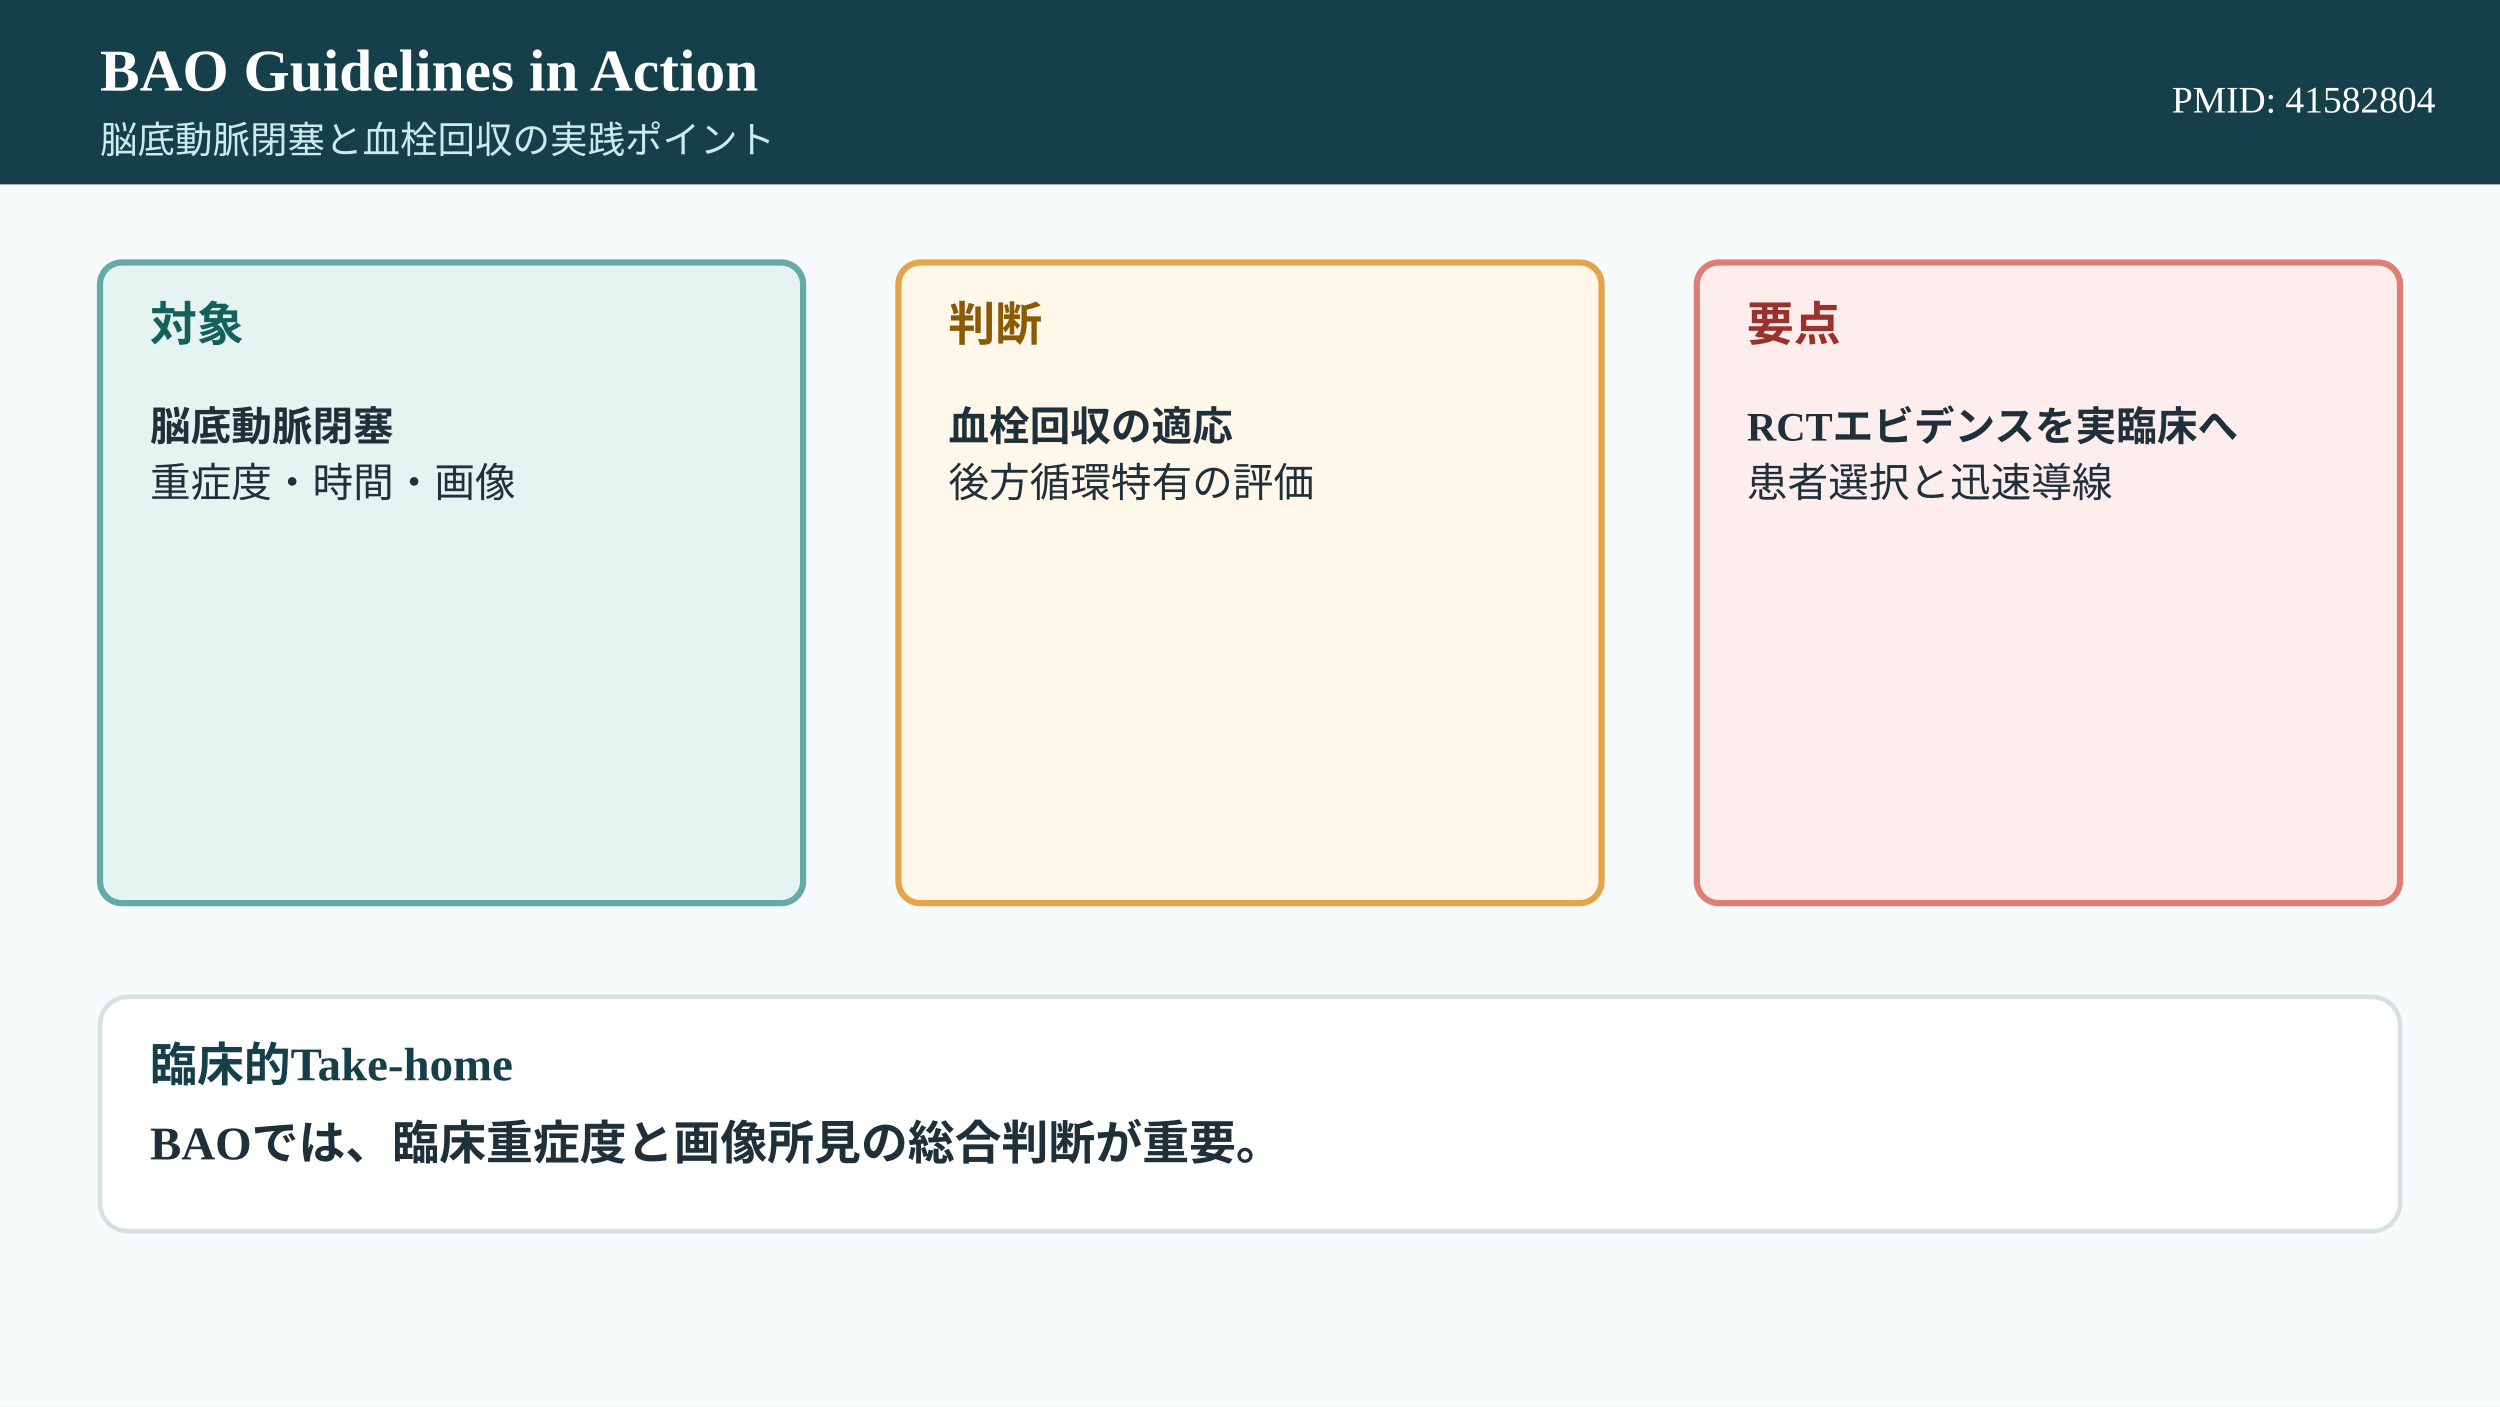
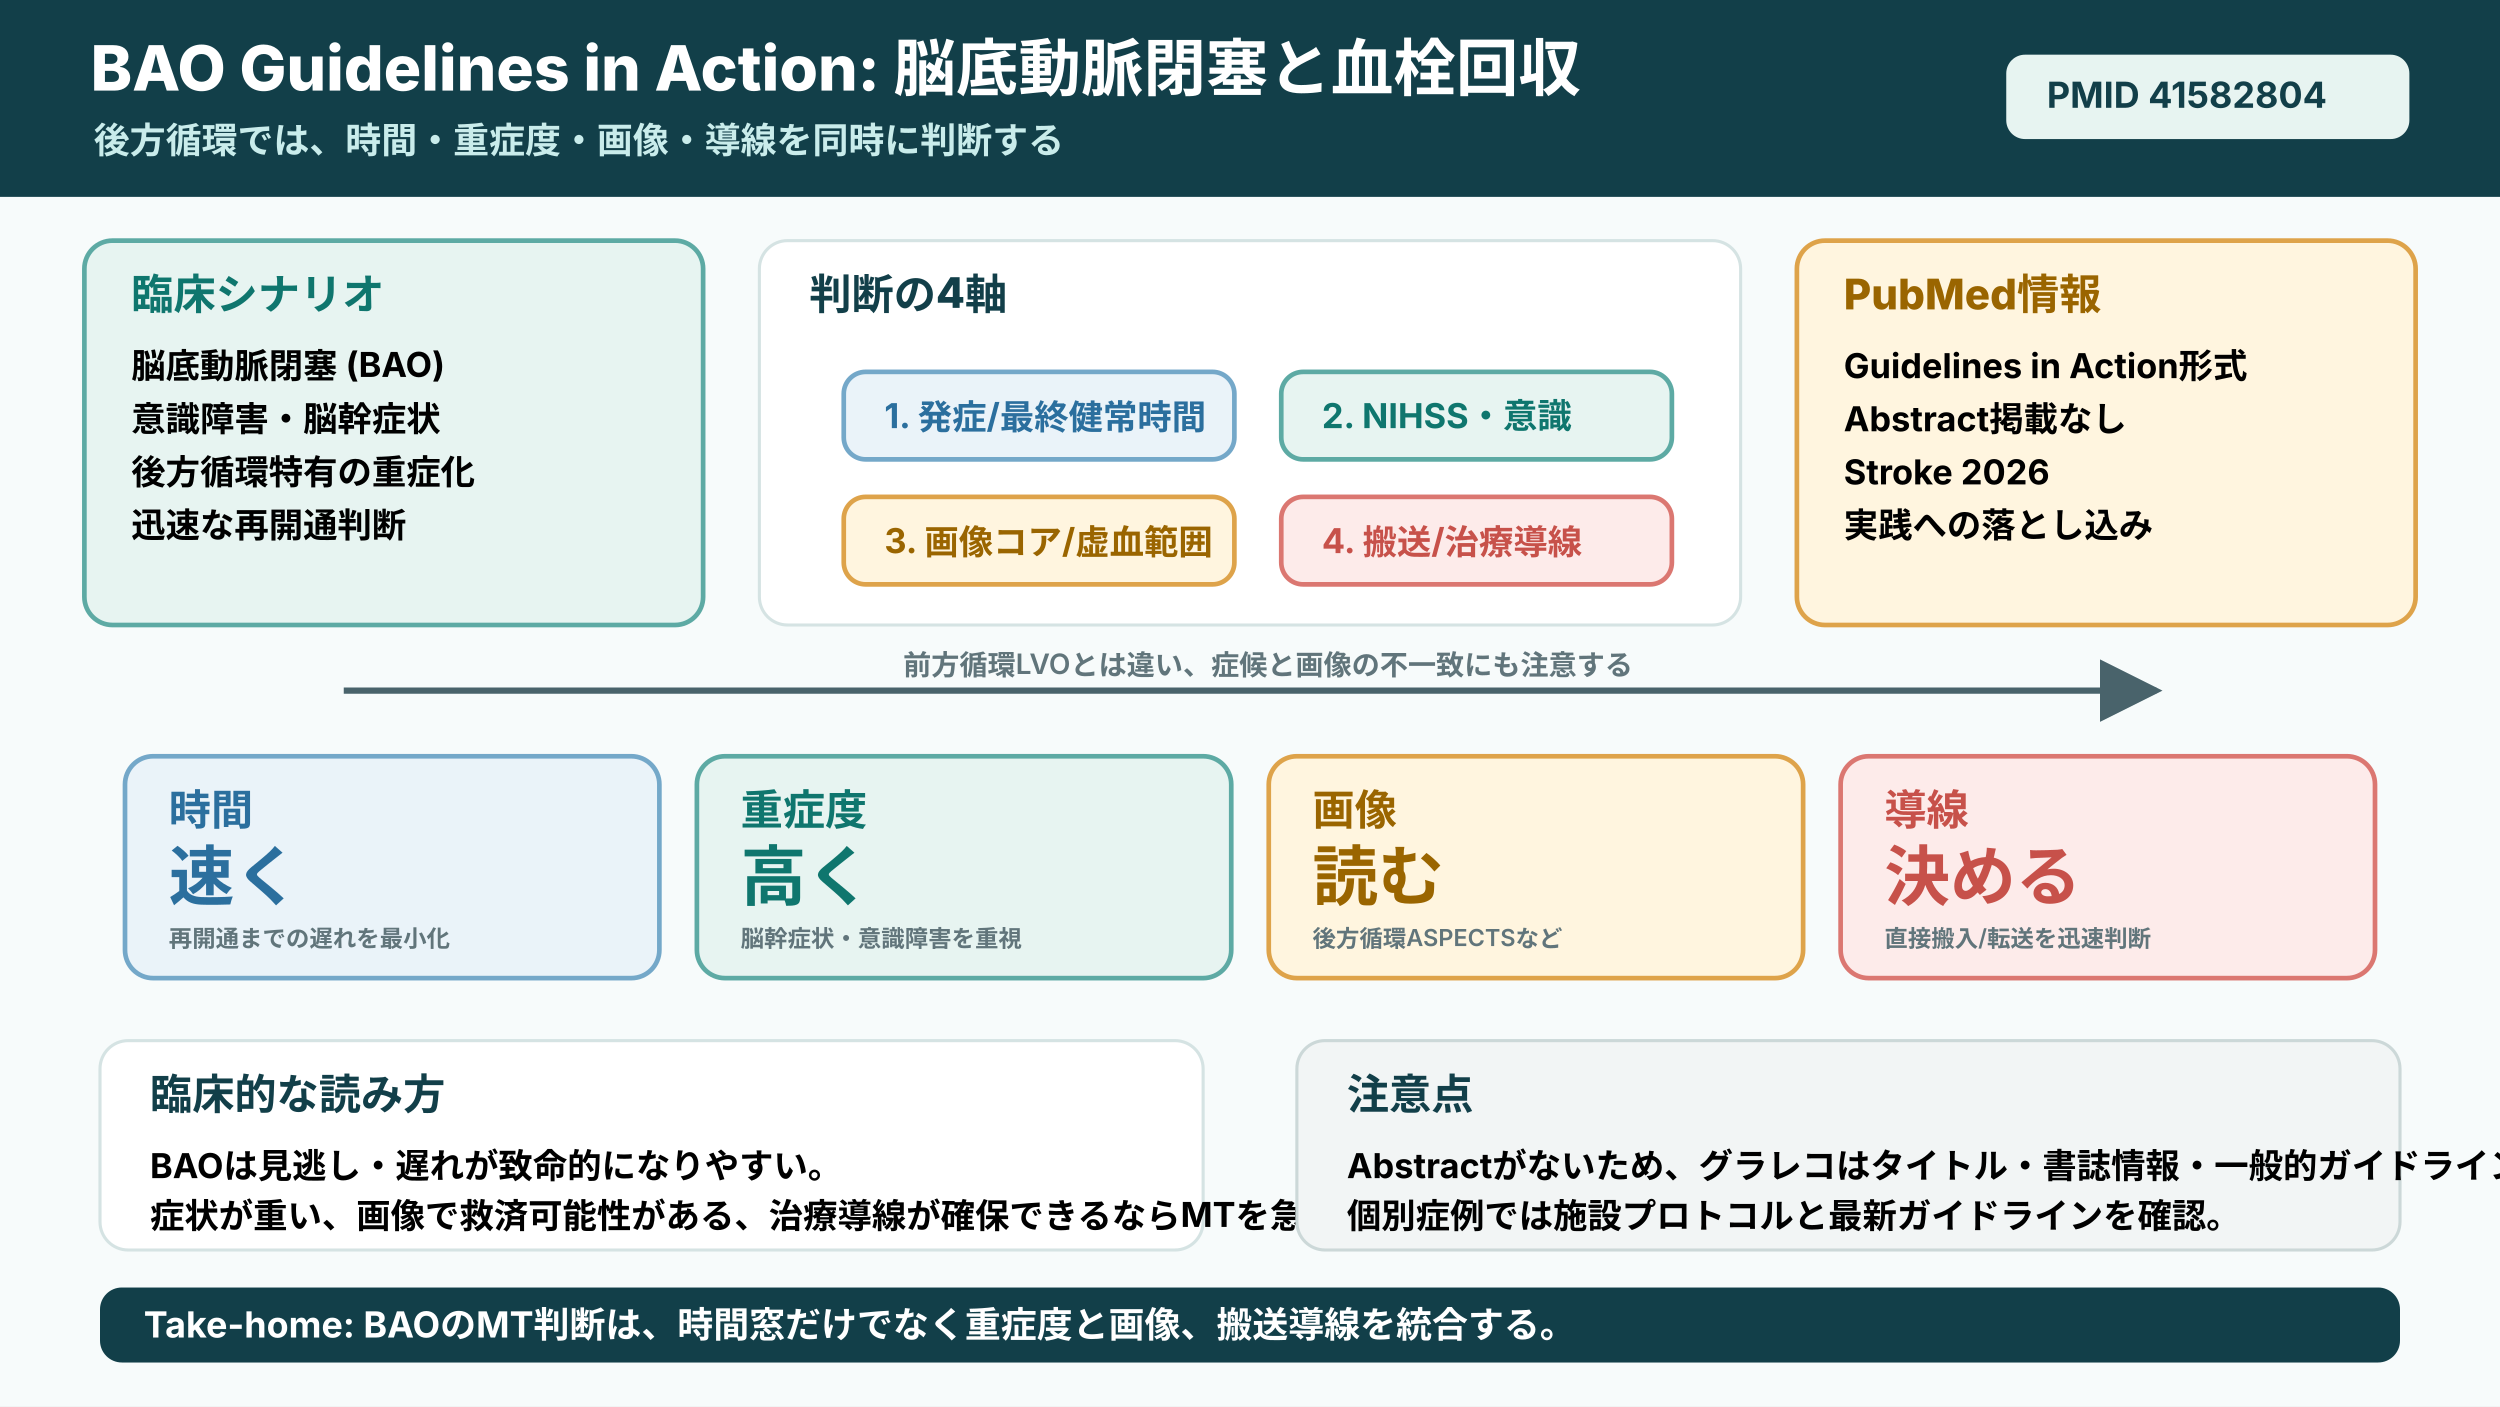
- <svg xmlns="http://www.w3.org/2000/svg" width="1600" height="900">
-   <rect width="1600" height="900" fill="#f7fbfb" />
-   <rect width="1600" height="118" fill="#153f4a" />
-   <text x="64" y="58" font-size="38" fill="#fff" font-weight="800">BAO Guidelines in Action</text>
-   <text x="64" y="98" font-size="24" fill="#ccebed">脳底動脈閉塞と血栓回収の実践ポイント</text>
-   <text x="1390" y="72" font-size="24" fill="#fff">PMID: 41582804</text>
-   <rect x="64" y="168" width="450" height="410" rx="14" fill="#e6f4f1" stroke="#64aaa5" stroke-width="4" />
-   <rect x="575" y="168" width="450" height="410" rx="14" fill="#fff7ea" stroke="#e3a548" stroke-width="4" />
-   <rect x="1086" y="168" width="450" height="410" rx="14" fill="#fdeeed" stroke="#df7e74" stroke-width="4" />
-   <text x="96" y="218" font-size="30" fill="#12615b" font-weight="800">対象</text>
-   <text x="96" y="282" font-size="26" fill="#20303a" font-weight="700">脳底動脈閉塞</text>
-   <text x="96" y="318" font-size="26" fill="#20303a">重症度・時間・画像</text>
-   <text x="607" y="218" font-size="30" fill="#8b5a04" font-weight="800">判断</text>
-   <text x="607" y="282" font-size="26" fill="#20303a" font-weight="700">血栓回収の適応</text>
-   <text x="607" y="318" font-size="26" fill="#20303a">後方循環特有の評価</text>
-   <text x="1118" y="218" font-size="30" fill="#9a312c" font-weight="800">要点</text>
-   <text x="1118" y="282" font-size="26" fill="#20303a" font-weight="700">RCTエビデンスを実臨床へ</text>
-   <text x="1118" y="318" font-size="26" fill="#20303a">患者選択と迅速導線</text>
-   <rect x="64" y="638" width="1472" height="150" rx="18" fill="#fff" stroke="#d6e2e2" stroke-width="3" />
-   <text x="96" y="692" font-size="30" fill="#153f4a" font-weight="800">臨床的Take-home</text>
-   <text x="96" y="742" font-size="30" fill="#20303a" font-weight="700">BAOでは、臨床重症度と画像所見の総合判断が重要。</text>
+ <svg xmlns="http://www.w3.org/2000/svg" width="1600" height="900" viewBox="0 0 1600 900">
+   <defs>
+     <style>.bg{fill:#f7fbfb}.ink{fill:#17323a}.muted{fill:#61757b}.deep{fill:#123f49}.teal{fill:#0f766e}.blue{fill:#2b6f9e}.coral{fill:#c7514a}.amber{fill:#9a6500}.violet{fill:#6b5aa8}.title{font:800 40px -apple-system,BlinkMacSystemFont,"Hiragino Sans","Yu Gothic",sans-serif}.sub{font:700 23px -apple-system,BlinkMacSystemFont,"Hiragino Sans","Yu Gothic",sans-serif}.h{font:800 27px -apple-system,BlinkMacSystemFont,"Hiragino Sans","Yu Gothic",sans-serif}.t{font:650 22px -apple-system,BlinkMacSystemFont,"Hiragino Sans","Yu Gothic",sans-serif}.s{font:600 18px -apple-system,BlinkMacSystemFont,"Hiragino Sans","Yu Gothic",sans-serif}.xs{font:600 15px -apple-system,BlinkMacSystemFont,"Hiragino Sans","Yu Gothic",sans-serif}.num{font:850 42px -apple-system,BlinkMacSystemFont,"Hiragino Sans","Yu Gothic",sans-serif}.card{fill:#fff;stroke:#d5e3e3;stroke-width:2}.tealCard{fill:#e7f4f1;stroke:#5daaa4;stroke-width:3}.blueCard{fill:#eaf3f9;stroke:#74a8c9;stroke-width:3}.amberCard{fill:#fff5df;stroke:#dea34a;stroke-width:3}.coralCard{fill:#fdebea;stroke:#db7771;stroke-width:3}.violetCard{fill:#f0eef9;stroke:#9a8ec8;stroke-width:3}.grayCard{fill:#f2f5f5;stroke:#ccd8d8;stroke-width:2}</style>
+     <marker id="arrow" markerWidth="12" markerHeight="12" refX="10" refY="6" orient="auto">
+       <path d="M1,1 L11,6 L1,11 Z" fill="#49636b" />
+     </marker>
+   </defs>
+   <rect class="bg" width="1600" height="900" />
+   <rect x="0" y="0" width="1600" height="126" fill="#123f49" />
+   <text x="58" y="58" class="title" fill="#fff">BAO Guidelines in Action: 脳底動脈閉塞と血栓回収</text>
+   <text x="60" y="98" class="sub" fill="#c9eceb">後方循環では、時間・重症度・画像・導線を同時に判断する</text>
+   <rect x="1284" y="35" width="258" height="54" rx="12" fill="#e7f4f1" />
+   <text x="1310" y="69" class="sub deep">PMID 41582804</text>
+   <rect x="54" y="154" width="396" height="246" rx="18" class="tealCard" />
+   <text x="84" y="198" class="h teal">臨床シナリオ</text>
+   <text x="84" y="242" class="t">脳底動脈閉塞 (BAO)</text>
+   <text x="84" y="276" class="t">意識障害・脳幹症状</text>
+   <text x="84" y="310" class="t">後方循環特有の重症化</text>
+   <text x="84" y="344" class="t">迅速な再開通判断</text>
+   <rect x="486" y="154" width="628" height="246" rx="18" class="card" />
+   <text x="518" y="198" class="h deep">判断の4軸</text>
+   <rect x="540" y="238" width="250" height="56" rx="14" class="blueCard" />
+   <text x="566" y="274" class="t blue">1. 発症/最終健常時間</text>
+   <rect x="820" y="238" width="250" height="56" rx="14" class="tealCard" />
+   <text x="846" y="274" class="t teal">2. NIHSS・意識</text>
+   <rect x="540" y="318" width="250" height="56" rx="14" class="amberCard" />
+   <text x="566" y="354" class="t amber">3. 画像コア/虚血範囲</text>
+   <rect x="820" y="318" width="250" height="56" rx="14" class="coralCard" />
+   <text x="846" y="354" class="t coral">4. 搬送/治療導線</text>
+   <rect x="1150" y="154" width="396" height="246" rx="18" class="amberCard" />
+   <text x="1180" y="198" class="h amber">PubMed情報</text>
+   <text x="1180" y="242" class="t">Guidelines in Action形式</text>
+   <text x="1180" y="276" class="t">Abstract掲載なし</text>
+   <text x="1180" y="310" class="t">Stroke 2026</text>
+   <text x="1180" y="344" class="t">実践への落とし込み</text>
+   <line x1="220" y1="442" x2="1380" y2="442" stroke="#49636b" stroke-width="4" marker-end="url(#arrow)" />
+   <text x="578" y="432" class="s muted">前方循環LVOとは違い、症候と画像の不一致にも注意する</text>
+   <rect x="80" y="484" width="342" height="142" rx="18" class="blueCard" />
+   <text x="108" y="528" class="h blue">時間</text>
+   <text x="108" y="576" class="num blue">速く</text>
+   <text x="108" y="606" class="xs muted">再開通までの遅れを最小化</text>
+   <rect x="446" y="484" width="342" height="142" rx="18" class="tealCard" />
+   <text x="474" y="528" class="h teal">重症度</text>
+   <text x="474" y="576" class="num teal">高く</text>
+   <text x="474" y="606" class="xs muted">脳幹症状・意識障害を重視</text>
+   <rect x="812" y="484" width="342" height="142" rx="18" class="amberCard" />
+   <text x="840" y="528" class="h amber">画像</text>
+   <text x="840" y="576" class="num amber">読む</text>
+   <text x="840" y="606" class="xs muted">後方循環ASPECTSなど</text>
+   <rect x="1178" y="484" width="342" height="142" rx="18" class="coralCard" />
+   <text x="1206" y="528" class="h coral">導線</text>
+   <text x="1206" y="576" class="num coral">決める</text>
+   <text x="1206" y="606" class="xs muted">直接搬入/転送を迅速判断</text>
+   <rect x="64" y="666" width="706" height="134" rx="18" class="card" />
+   <text x="96" y="710" class="h deep">臨床的な読み方</text>
+   <text x="96" y="754" class="t">BAOは見逃し・遅れが致命的になりやすい。</text>
+   <text x="96" y="786" class="t">症状が重い、画像で救済可能性がある、治療導線が確保できるならMTを急ぐ。</text>
+   <rect x="830" y="666" width="706" height="134" rx="18" class="grayCard" />
+   <text x="862" y="710" class="h deep">注意点</text>
+   <text x="862" y="754" class="t">Abstractがないため、グラレコはタイトル・書誌情報・一般的ガイドライン実践の要約。</text>
+   <text x="862" y="786" class="t">個別症例では施設プロトコルと最新ガイドラインを確認。</text>
+   <rect x="64" y="824" width="1472" height="48" rx="14" fill="#123f49" />
+   <text x="92" y="856" class="sub" fill="#fff">Take-home: BAOのMT判断は、時間窓だけでなく重症度と画像、搬送導線を統合する。</text>
</svg>
